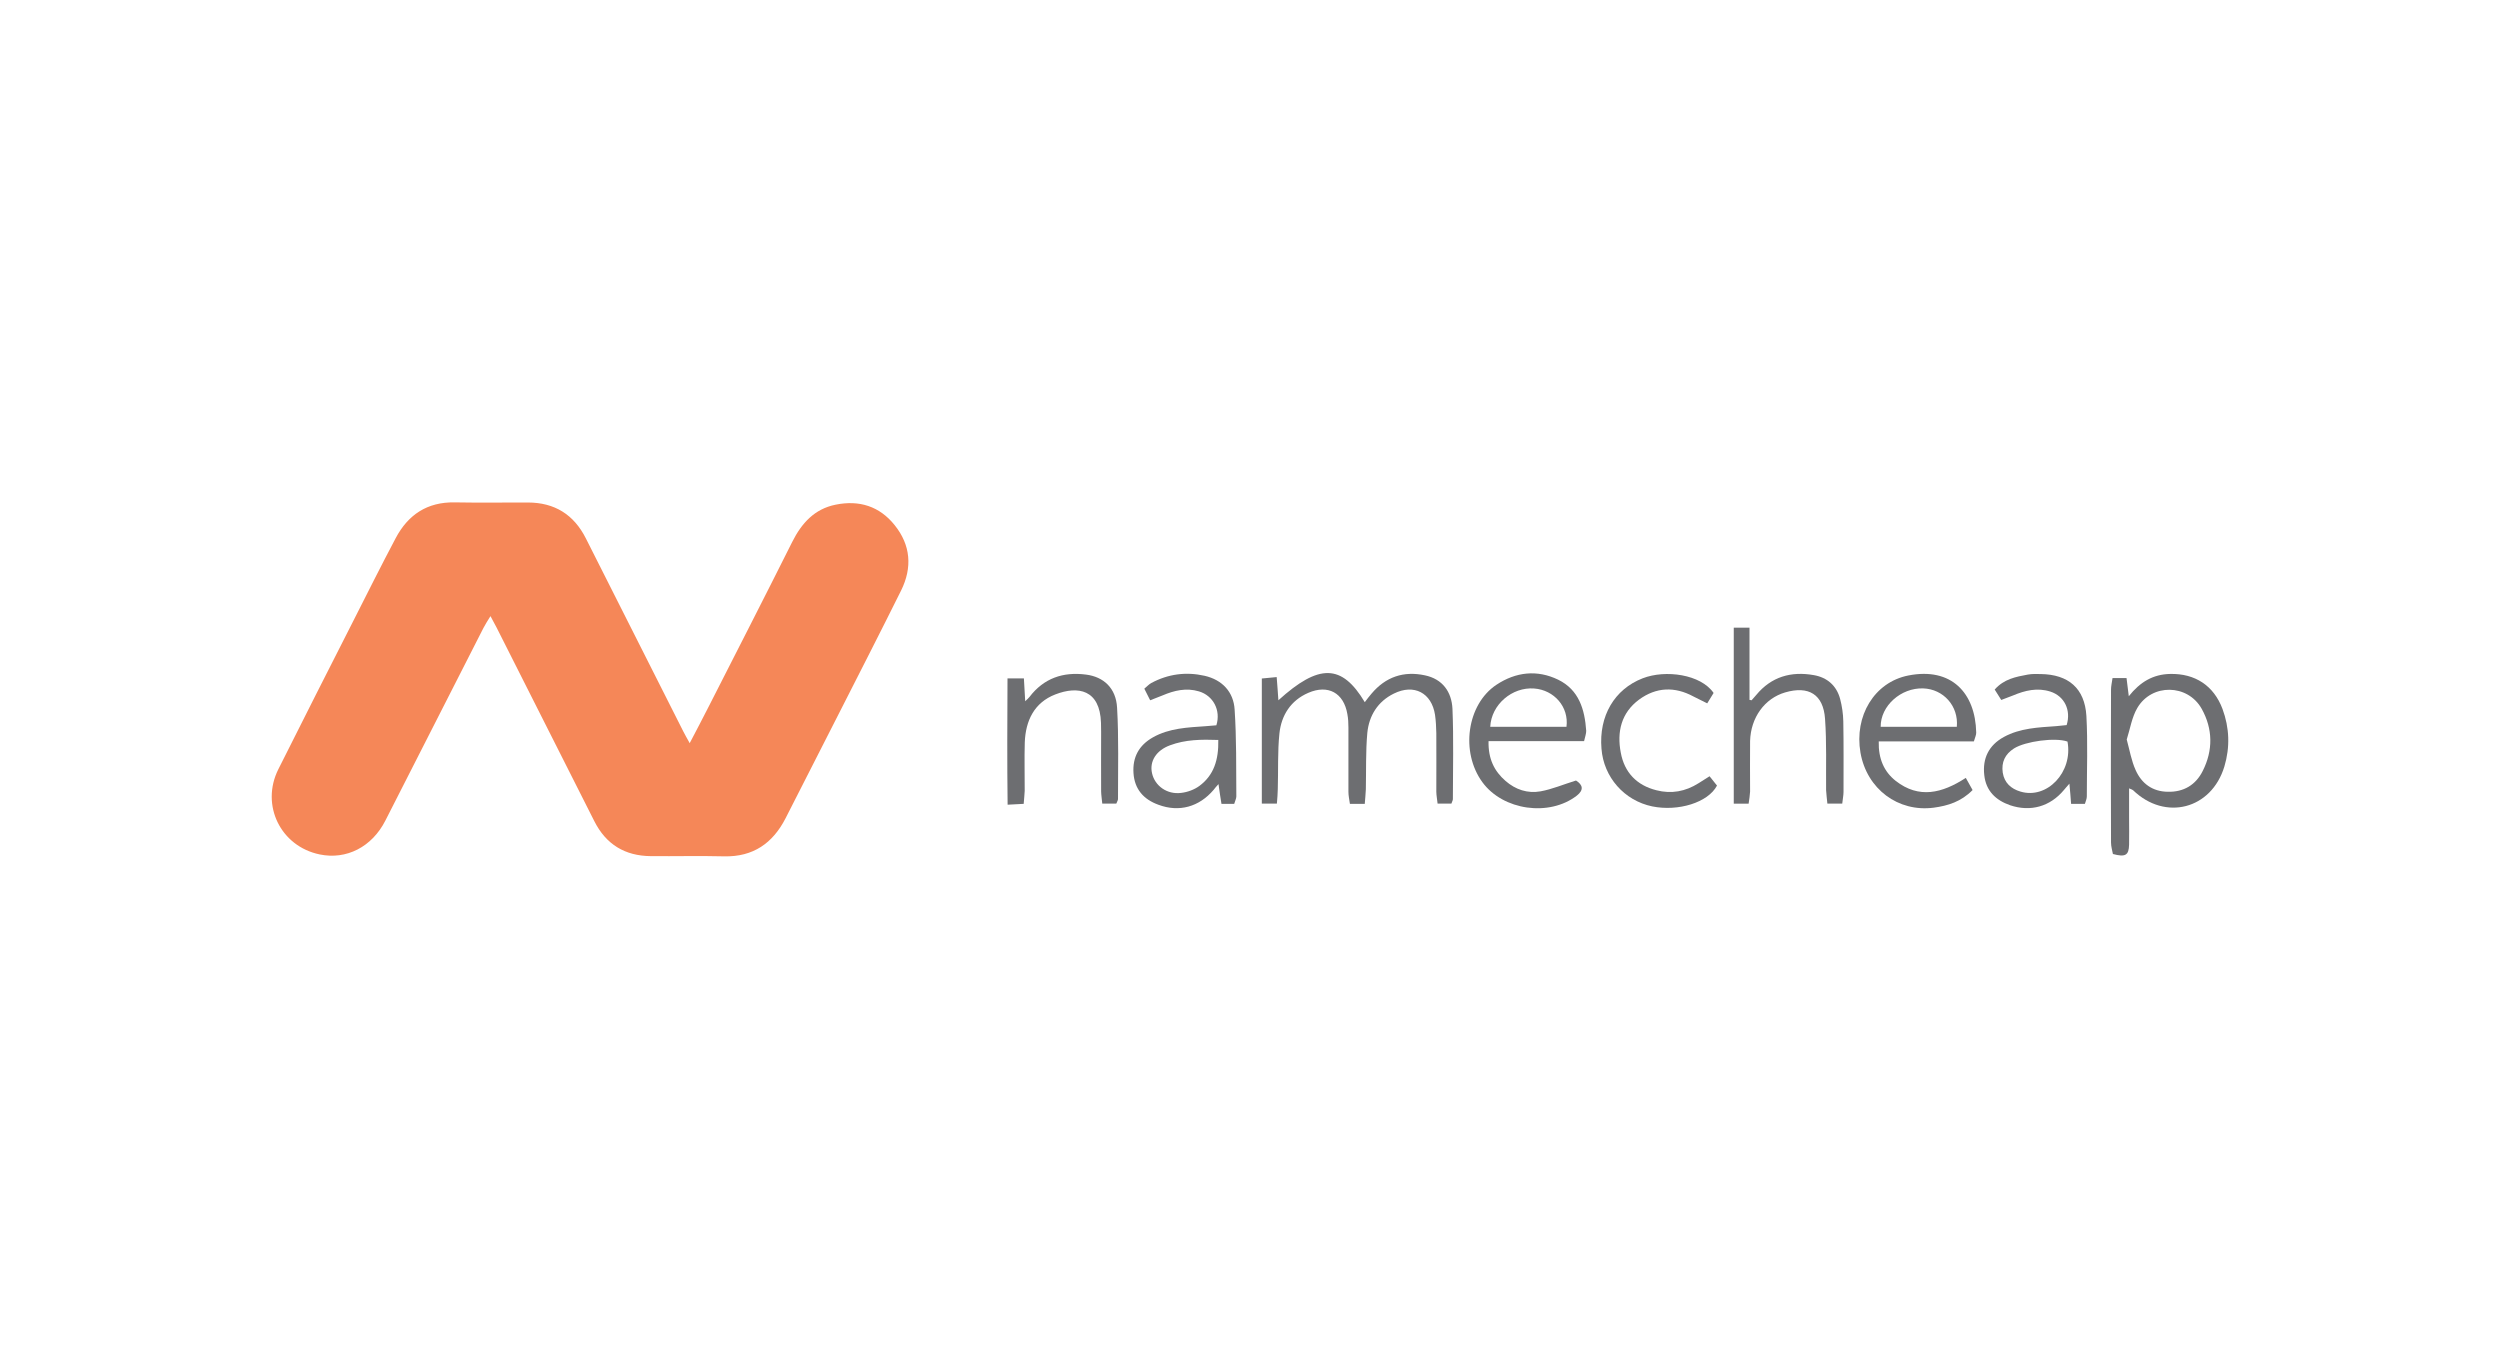
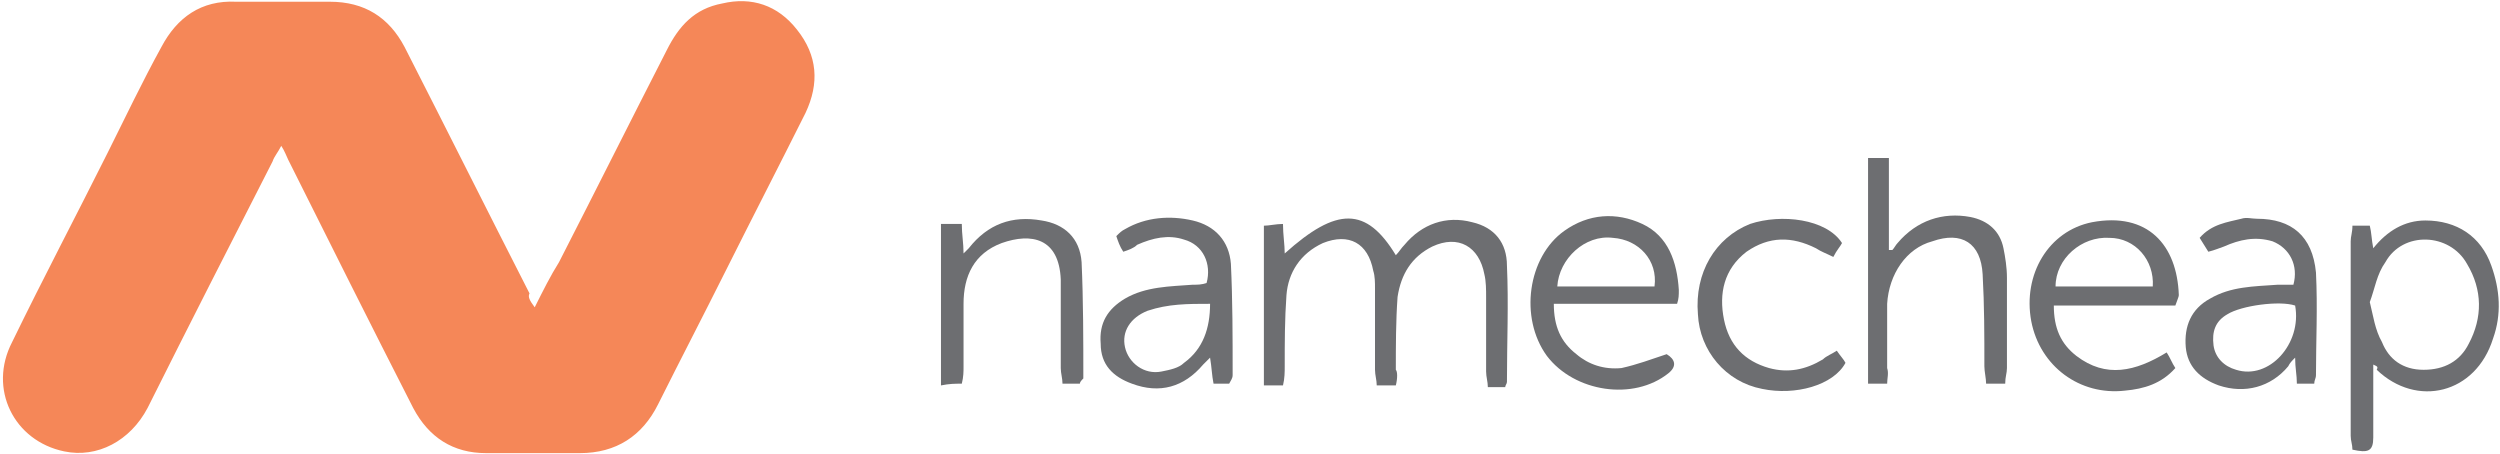
- <svg xmlns="http://www.w3.org/2000/svg" version="1.1" x="0px" y="0px" width="184px" height="100px" viewBox="0 0 184 100" enable-background="new 0 0 184 100" xml:space="preserve">
+ <svg xmlns="http://www.w3.org/2000/svg" version="1.1" id="Layer_1" x="0px" y="0px" width="144px" height="26.1px" viewBox="-367 348 144 26.1" enable-background="new -367 348 144 26.1" xml:space="preserve">
  <g id="guides">
</g>
  <g id="Layer_2">
    <g>
      <g>
-         <path fill-rule="evenodd" clip-rule="evenodd" fill="#F58758" d="M50.762,54.697c0.516-0.986,0.945-1.799,1.357-2.613     c2.07-4.066,4.148-8.121,6.189-12.199c0.693-1.383,1.641-2.43,3.201-2.742c1.729-0.352,3.229,0.117,4.338,1.508     c1.188,1.477,1.305,3.125,0.477,4.805c-1.508,3.039-3.055,6.055-4.594,9.086c-1.299,2.561-2.604,5.122-3.914,7.686     c-0.939,1.83-2.381,2.847-4.518,2.799c-1.795-0.046-3.598,0-5.395-0.015c-1.908-0.017-3.299-0.86-4.166-2.583     c-2.396-4.748-4.795-9.504-7.195-14.254c-0.117-0.234-0.246-0.469-0.443-0.828c-0.219,0.359-0.385,0.609-0.52,0.875     c-2.406,4.719-4.809,9.443-7.217,14.176c-0.988,1.941-2.867,2.896-4.828,2.489c-2.883-0.594-4.369-3.628-3.049-6.269     c1.828-3.656,3.682-7.303,5.531-10.943c1.025-2.023,2.041-4.055,3.104-6.063c0.912-1.727,2.322-2.672,4.344-2.637     c1.797,0.035,3.594,0.004,5.391,0.01c1.961,0.002,3.381,0.885,4.266,2.643c2.383,4.734,4.773,9.464,7.164,14.194     C50.402,54.055,50.537,54.291,50.762,54.697z" />
+         <path fill="#F58758" d="M-336.2,365.7c0.5-1,0.9-1.8,1.4-2.6c2.1-4.1,4.1-8.1,6.2-12.2c0.7-1.4,1.6-2.4,3.2-2.7     c1.7-0.4,3.2,0.1,4.3,1.5c1.2,1.5,1.3,3.1,0.5,4.8c-1.5,3-3.1,6.1-4.6,9.1c-1.3,2.6-2.6,5.1-3.9,7.7c-0.9,1.8-2.4,2.8-4.5,2.8     c-1.8,0-3.6,0-5.4,0c-1.9,0-3.3-0.9-4.2-2.6c-2.4-4.7-4.8-9.5-7.2-14.3c-0.1-0.2-0.2-0.5-0.4-0.8c-0.2,0.4-0.4,0.6-0.5,0.9     c-2.4,4.7-4.8,9.4-7.2,14.2c-1,1.9-2.9,2.9-4.8,2.5c-2.9-0.6-4.4-3.6-3-6.3c1.8-3.7,3.7-7.3,5.5-10.9c1-2,2-4.1,3.1-6.1     c0.9-1.7,2.3-2.7,4.3-2.6c1.8,0,3.6,0,5.4,0c2,0,3.4,0.9,4.3,2.6c2.4,4.7,4.8,9.5,7.2,14.2C-336.6,365.1-336.5,365.3-336.2,365.7     z" />
      </g>
      <g>
-         <path fill-rule="evenodd" clip-rule="evenodd" fill="#6D6E71" d="M100.447,59.164c-0.422,0-0.734,0-1.094,0     c-0.047-0.328-0.109-0.609-0.109-0.891c0-1.578,0-3.141,0-4.72c0-0.333-0.016-0.669-0.078-0.997     c-0.266-1.563-1.422-2.195-2.875-1.563c-1.297,0.561-1.984,1.656-2.125,2.984c-0.141,1.357-0.078,2.732-0.121,4.107     c-0.004,0.328-0.035,0.656-0.066,1.062c-0.381,0-0.701,0-1.109,0c0-3.046,0-6.052,0-9.208c0.313-0.031,0.656-0.063,1.094-0.105     c0.047,0.645,0.094,1.167,0.125,1.707c2.984-2.707,4.672-2.68,6.359,0.14c0.172-0.226,0.328-0.437,0.5-0.632     c1.035-1.227,2.359-1.68,3.922-1.344c1.313,0.273,1.969,1.227,2.031,2.461c0.094,2.219,0.031,4.436,0.031,6.654     c0,0.094-0.063,0.171-0.109,0.327c-0.313,0-0.625,0-1.016,0c-0.031-0.312-0.09-0.593-0.094-0.874c0-1.438,0.01-2.875,0-4.313     c-0.01-0.443-0.031-0.896-0.094-1.342c-0.25-1.625-1.547-2.305-3.031-1.57c-1.188,0.582-1.828,1.631-1.953,2.888     c-0.125,1.385-0.078,2.774-0.109,4.165C100.51,58.43,100.479,58.758,100.447,59.164z" />
+         <path fill="#6D6E71" d="M-286.6,370.2c-0.4,0-0.7,0-1.1,0c0-0.3-0.1-0.6-0.1-0.9c0-1.6,0-3.1,0-4.7c0-0.3,0-0.7-0.1-1     c-0.3-1.6-1.4-2.2-2.9-1.6c-1.3,0.6-2,1.7-2.1,3c-0.1,1.4-0.1,2.7-0.1,4.1c0,0.3,0,0.7-0.1,1.1c-0.4,0-0.7,0-1.1,0     c0-3,0-6.1,0-9.2c0.3,0,0.7-0.1,1.1-0.1c0,0.6,0.1,1.2,0.1,1.7c3-2.7,4.7-2.7,6.4,0.1c0.2-0.2,0.3-0.4,0.5-0.6     c1-1.2,2.4-1.7,3.9-1.3c1.3,0.3,2,1.2,2,2.5c0.1,2.2,0,4.4,0,6.7c0,0.1-0.1,0.2-0.1,0.3c-0.3,0-0.6,0-1,0c0-0.3-0.1-0.6-0.1-0.9     c0-1.4,0-2.9,0-4.3c0-0.4,0-0.9-0.1-1.3c-0.3-1.6-1.5-2.3-3-1.6c-1.2,0.6-1.8,1.6-2,2.9c-0.1,1.4-0.1,2.8-0.1,4.2     C-286.5,369.4-286.5,369.8-286.6,370.2z" />
      </g>
      <g>
-         <path fill-rule="evenodd" clip-rule="evenodd" fill="#6D6E71" d="M156.701,58.023c0,0.766,0,1.478,0,2.186     c0,0.641,0.014,1.297,0,1.953c-0.018,0.786-0.268,0.942-1.191,0.692c-0.045-0.25-0.139-0.548-0.139-0.849     c-0.014-3.748-0.014-7.497,0-11.246c0-0.258,0.063-0.516,0.111-0.852c0.367,0,0.67,0,1.031,0     c0.059,0.445,0.107,0.828,0.166,1.336c0.83-1.047,1.785-1.617,3.049-1.641c1.83-0.039,3.205,0.859,3.848,2.576     c0.514,1.392,0.563,2.813,0.139,4.234c-0.951,3.153-4.357,4.029-6.719,1.75C156.951,58.122,156.885,58.102,156.701,58.023z      M156.527,54.428c0.219,0.801,0.344,1.564,0.656,2.252c0.438,0.983,1.232,1.578,2.361,1.594c1.17,0.031,2.063-0.501,2.576-1.531     c0.768-1.515,0.75-3.094-0.076-4.576c-1.031-1.836-3.674-1.875-4.736-0.063C156.902,52.791,156.777,53.648,156.527,54.428z" />
+         <path fill="#6D6E71" d="M-230.3,369c0,0.8,0,1.5,0,2.2c0,0.6,0,1.3,0,2c0,0.8-0.3,0.9-1.2,0.7c0-0.3-0.1-0.5-0.1-0.8     c0-3.7,0-7.5,0-11.2c0-0.3,0.1-0.5,0.1-0.9c0.4,0,0.7,0,1,0c0.1,0.4,0.1,0.8,0.2,1.3c0.8-1,1.8-1.6,3-1.6c1.8,0,3.2,0.9,3.8,2.6     c0.5,1.4,0.6,2.8,0.1,4.2c-1,3.2-4.4,4-6.7,1.8C-230,369.1-230.1,369.1-230.3,369z M-230.5,365.4c0.2,0.8,0.3,1.6,0.7,2.3     c0.4,1,1.2,1.6,2.4,1.6c1.2,0,2.1-0.5,2.6-1.5c0.8-1.5,0.8-3.1-0.1-4.6c-1-1.8-3.7-1.9-4.7-0.1     C-230.1,363.8-230.2,364.6-230.5,365.4z" />
      </g>
      <g>
-         <path fill-rule="evenodd" clip-rule="evenodd" fill="#6D6E71" d="M128.699,59.148c-0.375,0-0.691,0-1.094,0     c0-4.327,0-8.6,0-12.951c0.375,0,0.709,0,1.158,0c0,1.813,0,3.563,0,5.313c0.061,0.012,0.107,0.021,0.154,0.031     c0.111-0.133,0.234-0.266,0.344-0.393c1.109-1.342,2.563-1.756,4.234-1.459c0.984,0.172,1.672,0.766,1.938,1.75     c0.141,0.539,0.223,1.102,0.234,1.656c0.031,1.726,0.016,3.459,0.016,5.193c0,0.25-0.059,0.516-0.094,0.858     c-0.359,0-0.672,0-1.094,0c-0.031-0.343-0.078-0.671-0.094-0.988c-0.016-1.753,0.047-3.511-0.078-5.253     c-0.125-1.795-1.203-2.451-2.938-1.943c-1.516,0.445-2.531,1.859-2.578,3.578c-0.016,1.234,0,2.477,0,3.717     C128.793,58.539,128.746,58.817,128.699,59.148z" />
+         <path fill="#6D6E71" d="M-258.3,370.1c-0.4,0-0.7,0-1.1,0c0-4.3,0-8.6,0-13c0.4,0,0.7,0,1.2,0c0,1.8,0,3.6,0,5.3     c0.1,0,0.1,0,0.2,0c0.1-0.1,0.2-0.3,0.3-0.4c1.1-1.3,2.6-1.8,4.2-1.5c1,0.2,1.7,0.8,1.9,1.8c0.1,0.5,0.2,1.1,0.2,1.7     c0,1.7,0,3.5,0,5.2c0,0.3-0.1,0.5-0.1,0.9c-0.4,0-0.7,0-1.1,0c0-0.3-0.1-0.7-0.1-1c0-1.8,0-3.5-0.1-5.3c-0.1-1.8-1.2-2.5-2.9-1.9     c-1.5,0.4-2.5,1.9-2.6,3.6c0,1.2,0,2.5,0,3.7C-258.2,369.5-258.3,369.8-258.3,370.1z" />
      </g>
      <g>
-         <path fill-rule="evenodd" clip-rule="evenodd" fill="#6D6E71" d="M116.588,54.549c-1.25,0-2.42,0-3.578,0     c-1.125,0-2.266,0-3.453,0c-0.031,1.303,0.422,2.209,1.25,2.927c0.734,0.642,1.625,0.938,2.578,0.767     c0.859-0.156,1.689-0.514,2.609-0.797c0.518,0.327,0.58,0.703,0.063,1.109c-2.031,1.576-5.438,1.092-6.953-0.985     c-1.625-2.217-1.141-5.724,1.031-7.169c1.438-0.953,3-1.125,4.547-0.375c1.531,0.748,1.955,2.188,2.063,3.765     C116.746,53.992,116.668,54.211,116.588,54.549z M109.682,53.492c1.906,0,3.766,0,5.611,0c0.188-1.459-0.906-2.709-2.377-2.818     C111.291,50.549,109.76,51.861,109.682,53.492z" />
+         <path fill="#6D6E71" d="M-270.4,365.5c-1.3,0-2.4,0-3.6,0c-1.1,0-2.3,0-3.5,0c0,1.3,0.4,2.2,1.3,2.9c0.7,0.6,1.6,0.9,2.6,0.8     c0.9-0.2,1.7-0.5,2.6-0.8c0.5,0.3,0.6,0.7,0.1,1.1c-2,1.6-5.4,1.1-7-1c-1.6-2.2-1.1-5.7,1-7.2c1.4-1,3-1.1,4.5-0.4     c1.5,0.7,2,2.2,2.1,3.8C-270.3,365-270.3,365.2-270.4,365.5z M-277.3,364.5c1.9,0,3.8,0,5.6,0c0.2-1.5-0.9-2.7-2.4-2.8     C-275.7,361.5-277.2,362.9-277.3,364.5z" />
      </g>
      <g>
-         <path fill-rule="evenodd" clip-rule="evenodd" fill="#6D6E71" d="M145.277,54.569c-2.324,0-4.633,0-7.002,0     c-0.031,1.282,0.393,2.227,1.252,2.906c1.703,1.329,3.406,0.916,5.156-0.223c0.188,0.332,0.344,0.613,0.5,0.896     c-0.846,0.857-1.814,1.155-2.859,1.297c-2.625,0.344-4.924-1.375-5.393-4.045c-0.469-2.703,1.018-5.188,3.518-5.683     c3.172-0.63,4.938,1.284,5,4.198C145.457,54.086,145.367,54.26,145.277,54.569z M138.418,53.492c1.891,0,3.75,0,5.604,0     c0.141-1.531-0.994-2.779-2.479-2.826C139.918,50.611,138.404,51.947,138.418,53.492z" />
+         <path fill="#6D6E71" d="M-241.7,365.6c-2.3,0-4.6,0-7,0c0,1.3,0.4,2.2,1.3,2.9c1.7,1.3,3.4,0.9,5.2-0.2c0.2,0.3,0.3,0.6,0.5,0.9     c-0.8,0.9-1.8,1.2-2.9,1.3c-2.6,0.3-4.9-1.4-5.4-4c-0.5-2.7,1-5.2,3.5-5.7c3.2-0.6,4.9,1.3,5,4.2     C-241.5,365.1-241.6,365.3-241.7,365.6z M-248.6,364.5c1.9,0,3.8,0,5.6,0c0.1-1.5-1-2.8-2.5-2.8     C-247.1,361.6-248.6,362.9-248.6,364.5z" />
      </g>
      <g>
-         <path fill-rule="evenodd" clip-rule="evenodd" fill="#6D6E71" d="M84.652,51.541c-0.172-0.336-0.287-0.578-0.43-0.854     c0.211-0.178,0.344-0.326,0.518-0.42c1.238-0.664,2.553-0.836,3.91-0.531c1.313,0.297,2.141,1.195,2.219,2.492     c0.141,2.125,0.109,4.248,0.125,6.389c0,0.156-0.094,0.328-0.156,0.547c-0.305,0-0.578,0-0.938,0     c-0.078-0.454-0.141-0.906-0.219-1.454c-0.17,0.188-0.266,0.298-0.359,0.423c-1.063,1.25-2.531,1.67-4.063,1.097     c-1.09-0.394-1.756-1.144-1.834-2.331c-0.078-1.172,0.406-2.049,1.422-2.625c1.211-0.688,2.57-0.733,3.912-0.828     c0.266-0.018,0.531-0.047,0.766-0.064c0.344-1.107-0.234-2.184-1.281-2.496c-0.934-0.281-1.816-0.07-2.672,0.293     C85.303,51.291,85.041,51.393,84.652,51.541z M89.666,54.461c-1.25-0.045-2.422-0.031-3.551,0.392     c-1.025,0.375-1.525,1.187-1.324,2.062c0.205,0.921,1.105,1.578,2.141,1.442c0.469-0.052,0.971-0.239,1.346-0.515     C89.338,57.055,89.697,55.93,89.666,54.461z" />
+         <path fill="#6D6E71" d="M-302.3,362.5c-0.2-0.3-0.3-0.6-0.4-0.9c0.2-0.2,0.3-0.3,0.5-0.4c1.2-0.7,2.6-0.8,3.9-0.5     c1.3,0.3,2.1,1.2,2.2,2.5c0.1,2.1,0.1,4.2,0.1,6.4c0,0.2-0.1,0.3-0.2,0.5c-0.3,0-0.6,0-0.9,0c-0.1-0.5-0.1-0.9-0.2-1.5     c-0.2,0.2-0.3,0.3-0.4,0.4c-1.1,1.3-2.5,1.7-4.1,1.1c-1.1-0.4-1.8-1.1-1.8-2.3c-0.1-1.2,0.4-2,1.4-2.6c1.2-0.7,2.6-0.7,3.9-0.8     c0.3,0,0.5,0,0.8-0.1c0.3-1.1-0.2-2.2-1.3-2.5c-0.9-0.3-1.8-0.1-2.7,0.3C-301.7,362.3-302,362.4-302.3,362.5z M-297.3,365.5     c-1.3,0-2.4,0-3.6,0.4c-1,0.4-1.5,1.2-1.3,2.1c0.2,0.9,1.1,1.6,2.1,1.4c0.5-0.1,1-0.2,1.3-0.5     C-297.7,368.1-297.3,366.9-297.3,365.5z" />
      </g>
      <g>
-         <path fill-rule="evenodd" clip-rule="evenodd" fill="#6D6E71" d="M152.105,53.367c0.344-1.107-0.172-2.14-1.203-2.467     c-0.953-0.305-1.859-0.086-2.75,0.289c-0.268,0.109-0.531,0.203-0.859,0.328c-0.172-0.275-0.326-0.508-0.484-0.766     c0.688-0.781,1.563-0.938,2.438-1.102c0.313-0.055,0.625-0.047,0.947-0.039c2.037,0.026,3.244,1.047,3.365,3.085     c0.109,1.97,0.031,3.952,0.031,5.921c0,0.172-0.078,0.343-0.141,0.547c-0.332,0-0.625,0-1.016,0     c-0.031-0.5-0.078-0.938-0.125-1.485c-0.172,0.203-0.297,0.331-0.406,0.47c-1.016,1.218-2.453,1.623-3.955,1.119     c-1.061-0.369-1.779-1.057-1.904-2.213c-0.141-1.234,0.328-2.201,1.438-2.811c1.203-0.659,2.537-0.704,3.859-0.799     C151.605,53.424,151.871,53.392,152.105,53.367z M152.168,54.58c-0.891-0.32-3.094-0.025-3.938,0.506     c-0.662,0.422-0.938,1.016-0.828,1.781c0.119,0.749,0.609,1.188,1.297,1.391C150.652,58.852,152.586,56.836,152.168,54.58z" />
+         <path fill="#6D6E71" d="M-234.9,364.4c0.3-1.1-0.2-2.1-1.2-2.5c-1-0.3-1.9-0.1-2.8,0.3c-0.3,0.1-0.5,0.2-0.9,0.3     c-0.2-0.3-0.3-0.5-0.5-0.8c0.7-0.8,1.6-0.9,2.4-1.1c0.3-0.1,0.6,0,0.9,0c2,0,3.2,1,3.4,3.1c0.1,2,0,4,0,5.9     c0,0.2-0.1,0.3-0.1,0.5c-0.3,0-0.6,0-1,0c0-0.5-0.1-0.9-0.1-1.5c-0.2,0.2-0.3,0.3-0.4,0.5c-1,1.2-2.5,1.6-4,1.1     c-1.1-0.4-1.8-1.1-1.9-2.2c-0.1-1.2,0.3-2.2,1.4-2.8c1.2-0.7,2.5-0.7,3.9-0.8C-235.4,364.4-235.1,364.4-234.9,364.4z      M-234.8,365.6c-0.9-0.3-3.1,0-3.9,0.5c-0.7,0.4-0.9,1-0.8,1.8c0.1,0.7,0.6,1.2,1.3,1.4C-236.3,369.9-234.4,367.8-234.8,365.6z" />
      </g>
      <g>
-         <path fill-rule="evenodd" clip-rule="evenodd" fill="#6D6E71" d="M82.16,59.147c-0.334,0-0.654,0-1.033,0     c-0.031-0.343-0.078-0.624-0.084-0.905c-0.01-1.453,0-2.921,0-4.375c0-0.225,0-0.452-0.01-0.67     c-0.078-2.435-1.678-2.742-3.365-2.086c-1.551,0.602-2.182,1.93-2.244,3.523c-0.037,1.188,0,2.389-0.006,3.576     c-0.01,0.281-0.047,0.563-0.074,0.953c-0.359,0.015-0.676,0.031-1.184,0.063c-0.039-3.125-0.023-6.154-0.008-9.295     c0.445,0,0.781,0,1.207,0c0.033,0.57,0.059,1.078,0.096,1.68c0.141-0.141,0.244-0.219,0.313-0.313     c1.057-1.385,2.479-1.867,4.166-1.648c1.291,0.164,2.205,0.992,2.283,2.434c0.131,2.238,0.063,4.486,0.068,6.721     C82.285,58.898,82.227,58.977,82.16,59.147z" />
+         <path fill="#6D6E71" d="M-304.8,370.1c-0.3,0-0.7,0-1,0c0-0.3-0.1-0.6-0.1-0.9c0-1.5,0-2.9,0-4.4c0-0.2,0-0.5,0-0.7     c-0.1-2.4-1.7-2.7-3.4-2.1c-1.6,0.6-2.2,1.9-2.2,3.5c0,1.2,0,2.4,0,3.6c0,0.3,0,0.6-0.1,1c-0.4,0-0.7,0-1.2,0.1     c0-3.1,0-6.2,0-9.3c0.4,0,0.8,0,1.2,0c0,0.6,0.1,1.1,0.1,1.7c0.1-0.1,0.2-0.2,0.3-0.3c1.1-1.4,2.5-1.9,4.2-1.6     c1.3,0.2,2.2,1,2.3,2.4c0.1,2.2,0.1,4.5,0.1,6.7C-304.7,369.9-304.8,370-304.8,370.1z" />
      </g>
      <g>
-         <path fill-rule="evenodd" clip-rule="evenodd" fill="#6D6E71" d="M126.121,51.002c-0.141,0.227-0.266,0.445-0.469,0.765     c-0.359-0.187-0.697-0.339-1.016-0.507c-1.375-0.742-2.736-0.695-4,0.23c-1.313,0.973-1.643,2.377-1.346,3.908     c0.266,1.453,1.176,2.405,2.627,2.766c1.09,0.281,2.125,0.094,3.094-0.517c0.234-0.156,0.484-0.298,0.813-0.515     c0.203,0.266,0.391,0.483,0.547,0.687c-0.656,1.251-2.859,1.921-4.766,1.532c-2.063-0.428-3.58-2.156-3.736-4.25     c-0.201-2.404,0.955-4.374,3.031-5.178C122.588,49.268,125.184,49.635,126.121,51.002z" />
+         <path fill="#6D6E71" d="M-260.9,362c-0.1,0.2-0.3,0.4-0.5,0.8c-0.4-0.2-0.7-0.3-1-0.5c-1.4-0.7-2.7-0.7-4,0.2     c-1.3,1-1.6,2.4-1.3,3.9c0.3,1.5,1.2,2.4,2.6,2.8c1.1,0.3,2.1,0.1,3.1-0.5c0.2-0.2,0.5-0.3,0.8-0.5c0.2,0.3,0.4,0.5,0.5,0.7     c-0.7,1.3-2.9,1.9-4.8,1.5c-2.1-0.4-3.6-2.2-3.7-4.3c-0.2-2.4,1-4.4,3-5.2C-264.4,360.3-261.8,360.6-260.9,362z" />
      </g>
    </g>
  </g>
</svg>
